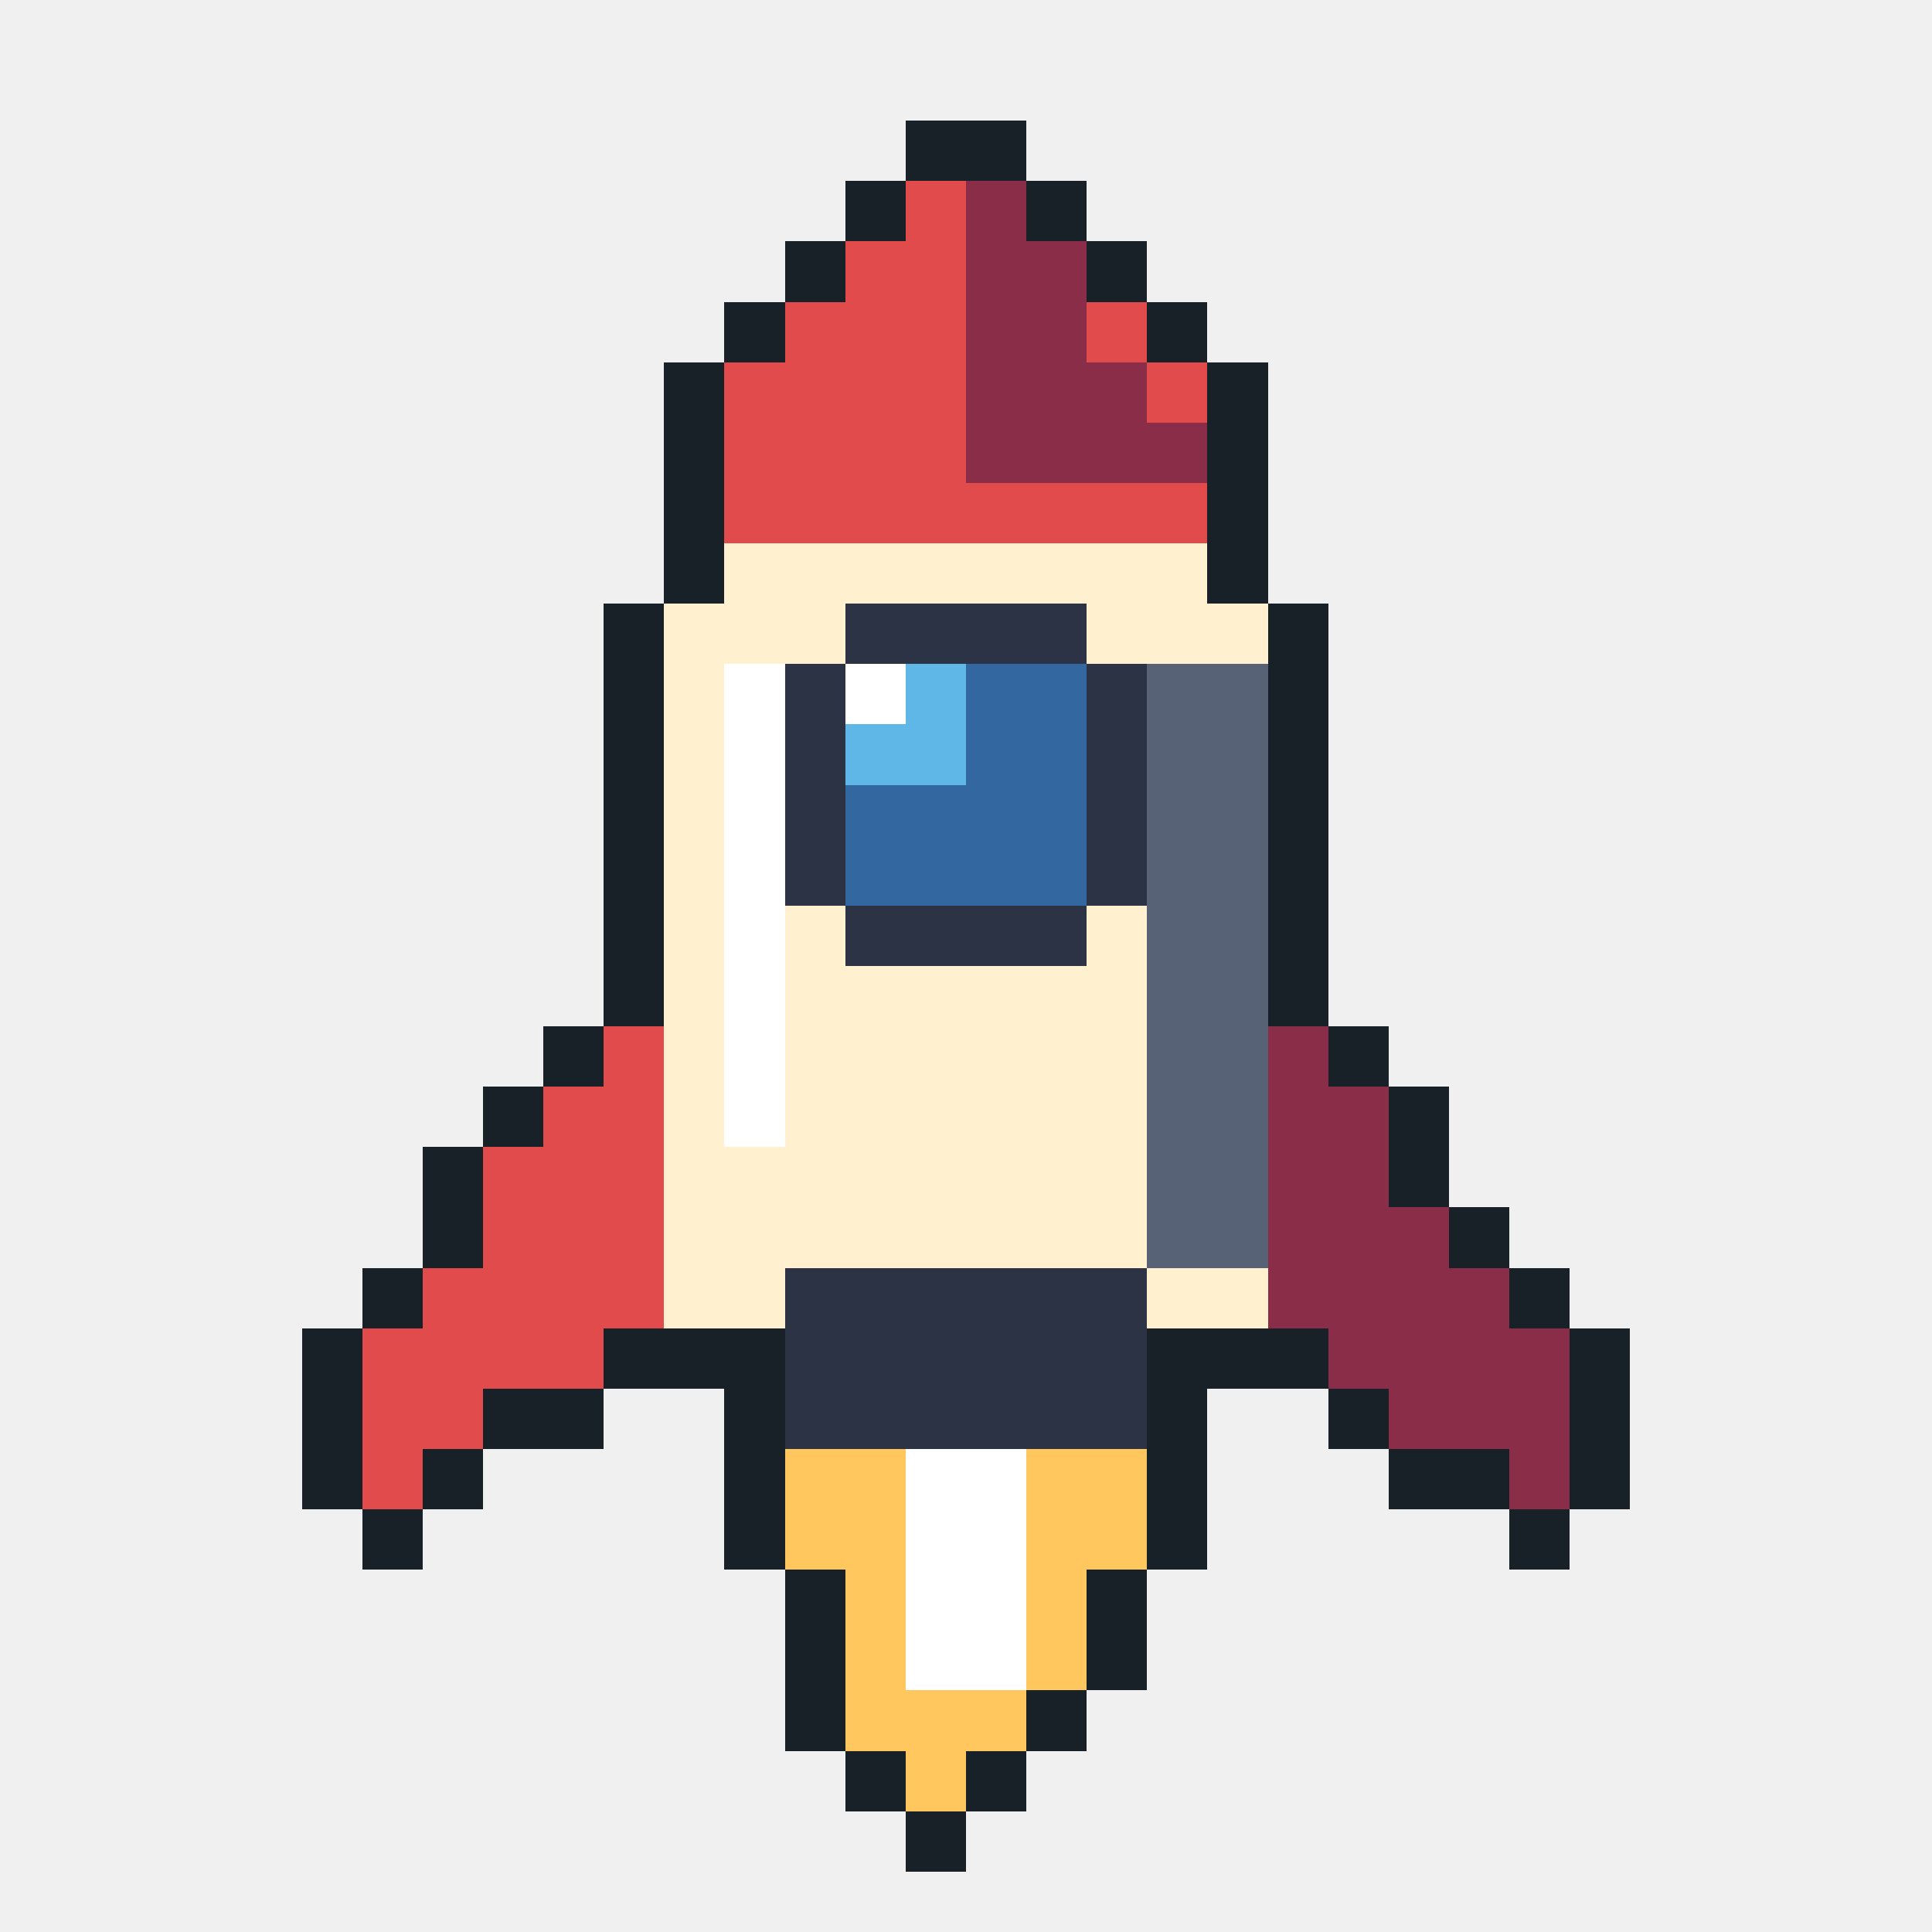
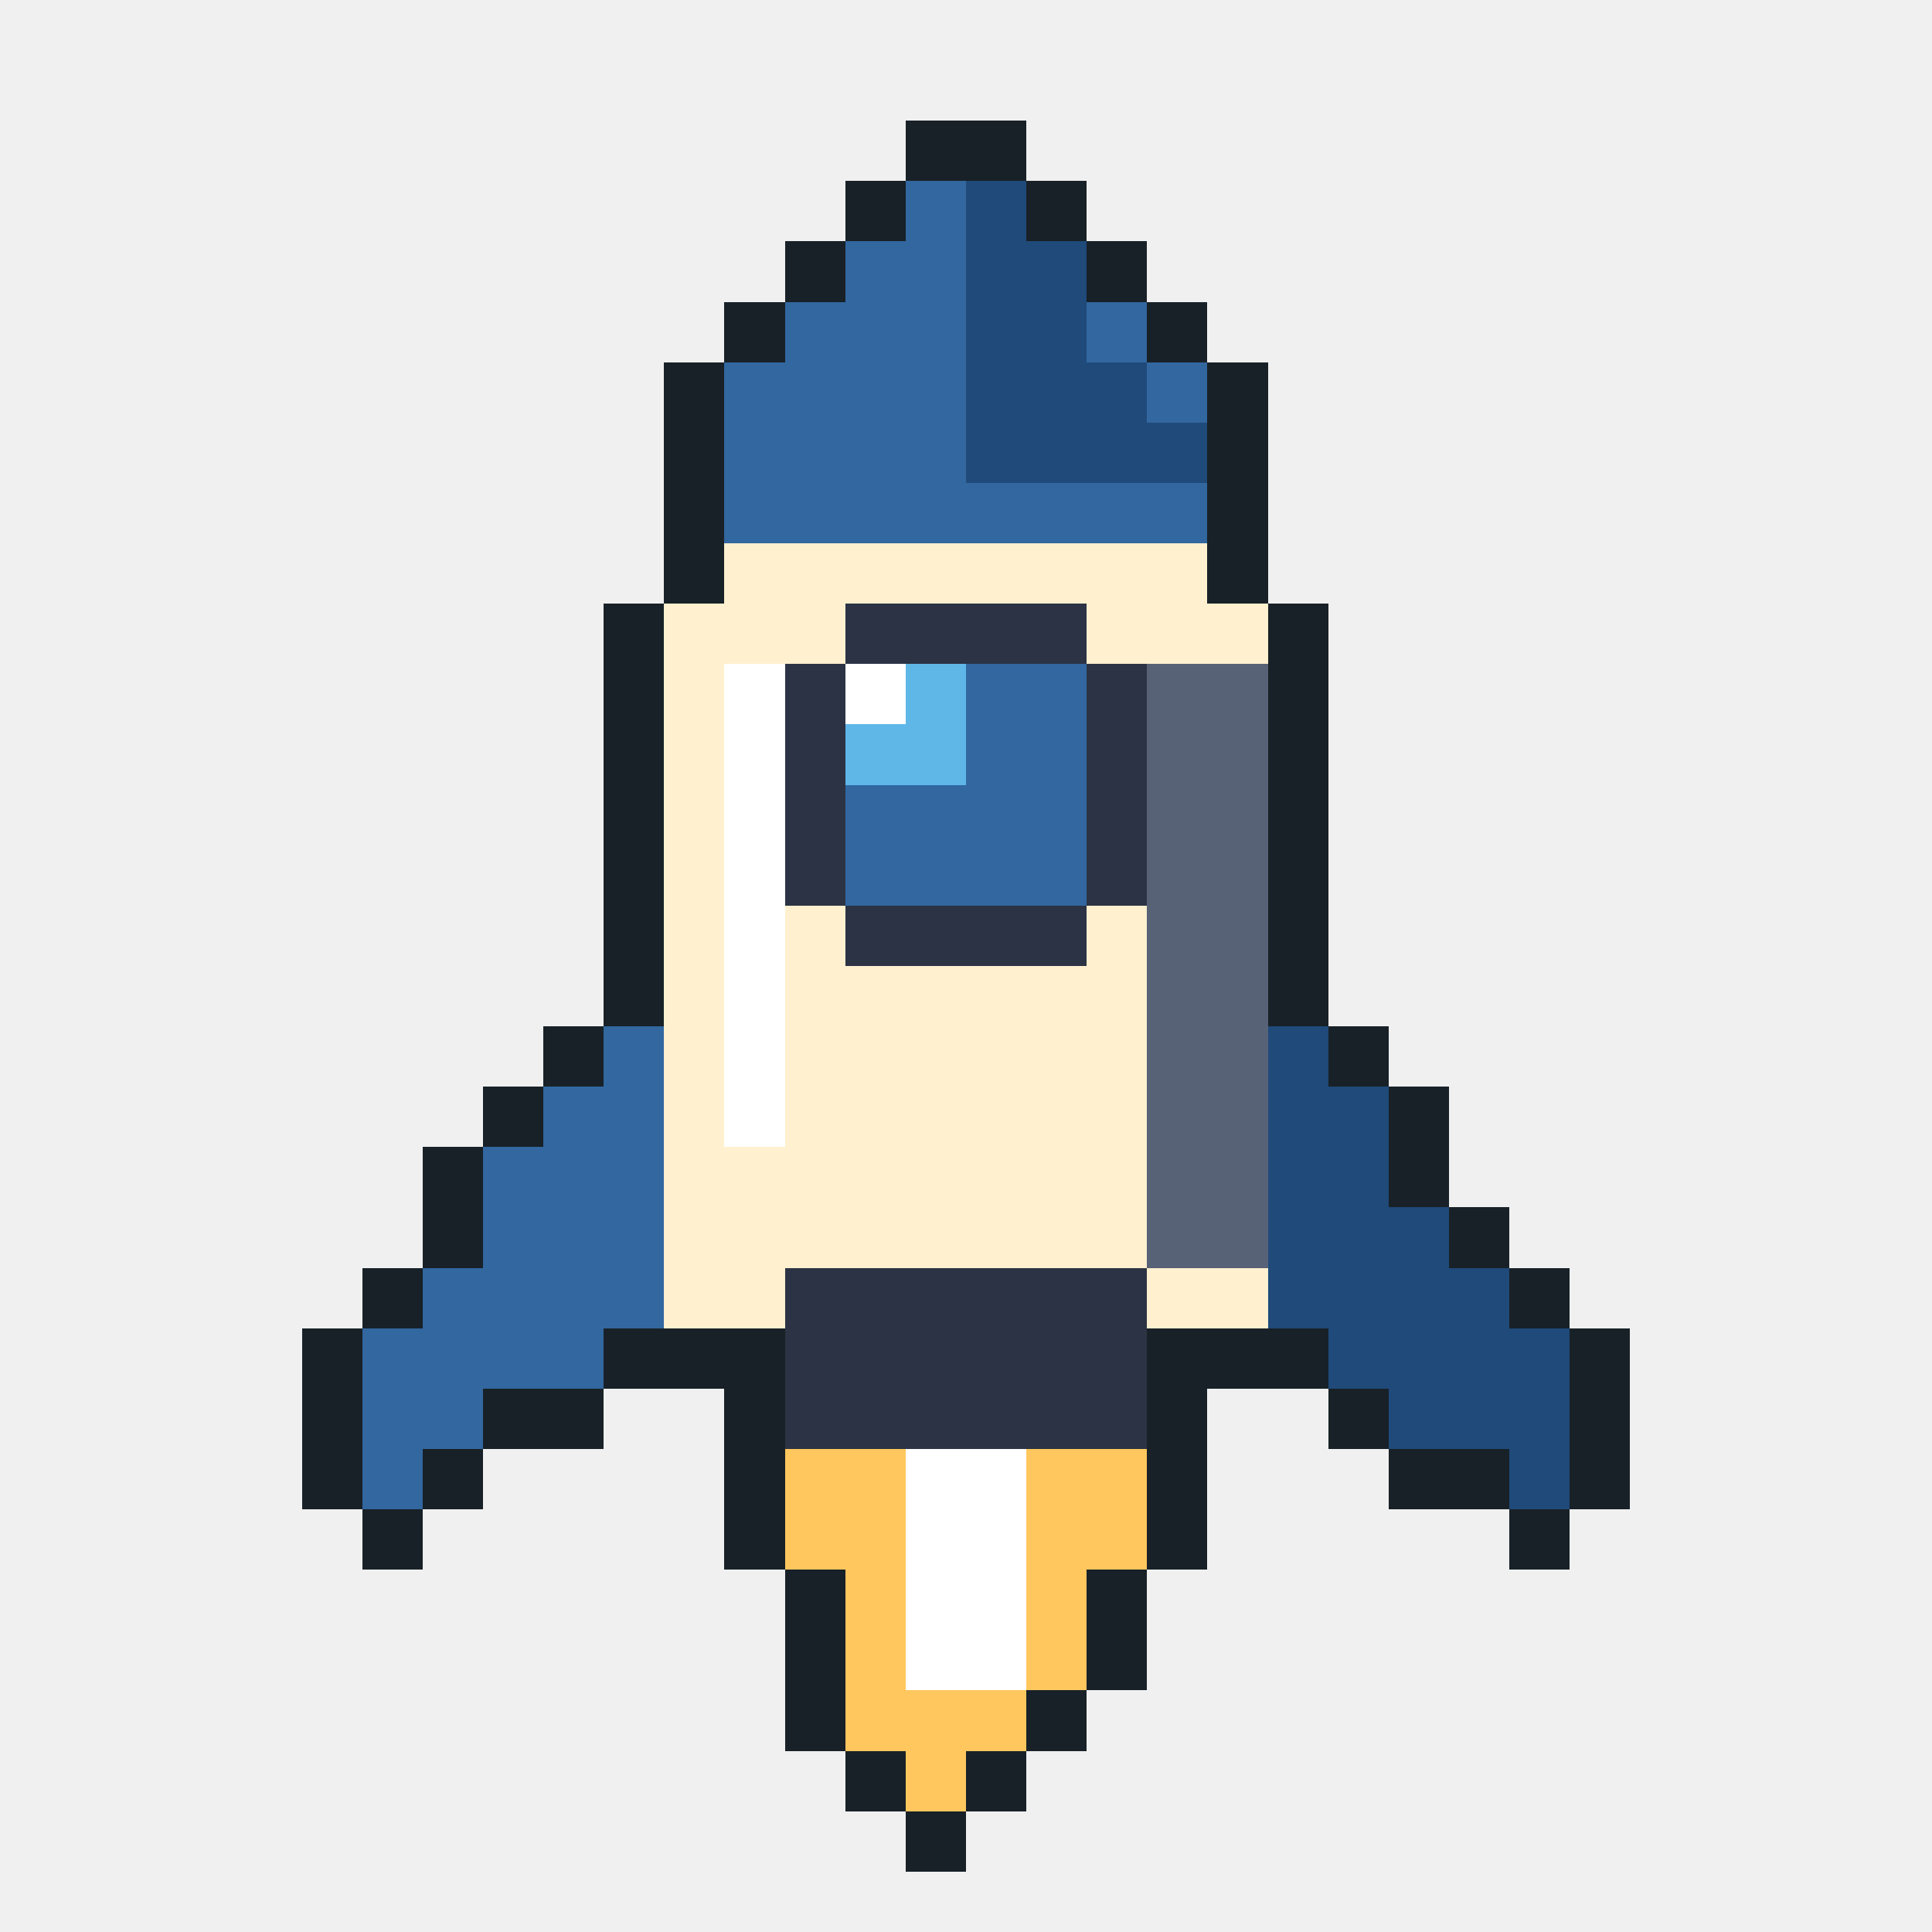
<svg xmlns="http://www.w3.org/2000/svg" width="96" height="96" viewBox="0 0 32 32" shape-rendering="crispEdges">
  <rect x="15" y="2" width="2" height="1" fill="#182127" />
  <rect x="14" y="3" width="1" height="1" fill="#182127" />
-   <rect x="15" y="3" width="1" height="1" fill="#e24b4b" />
-   <rect x="16" y="3" width="1" height="1" fill="#8a2d48" />
+   <rect x="15" y="3" width="1" height="1" fill="#3267a0" />
+   <rect x="16" y="3" width="1" height="1" fill="#1f4a7a" />
  <rect x="17" y="3" width="1" height="1" fill="#182127" />
  <rect x="13" y="4" width="1" height="1" fill="#182127" />
-   <rect x="14" y="4" width="2" height="1" fill="#e24b4b" />
-   <rect x="16" y="4" width="2" height="1" fill="#8a2d48" />
+   <rect x="14" y="4" width="2" height="1" fill="#3267a0" />
+   <rect x="16" y="4" width="2" height="1" fill="#1f4a7a" />
  <rect x="18" y="4" width="1" height="1" fill="#182127" />
  <rect x="12" y="5" width="1" height="1" fill="#182127" />
-   <rect x="13" y="5" width="3" height="1" fill="#e24b4b" />
-   <rect x="16" y="5" width="2" height="1" fill="#8a2d48" />
-   <rect x="18" y="5" width="1" height="1" fill="#e24b4b" />
+   <rect x="13" y="5" width="3" height="1" fill="#3267a0" />
+   <rect x="16" y="5" width="2" height="1" fill="#1f4a7a" />
+   <rect x="18" y="5" width="1" height="1" fill="#3267a0" />
  <rect x="19" y="5" width="1" height="1" fill="#182127" />
  <rect x="11" y="6" width="1" height="1" fill="#182127" />
-   <rect x="12" y="6" width="4" height="1" fill="#e24b4b" />
-   <rect x="16" y="6" width="3" height="1" fill="#8a2d48" />
-   <rect x="19" y="6" width="1" height="1" fill="#e24b4b" />
+   <rect x="12" y="6" width="4" height="1" fill="#3267a0" />
+   <rect x="16" y="6" width="3" height="1" fill="#1f4a7a" />
+   <rect x="19" y="6" width="1" height="1" fill="#3267a0" />
  <rect x="20" y="6" width="1" height="1" fill="#182127" />
  <rect x="11" y="7" width="1" height="1" fill="#182127" />
-   <rect x="12" y="7" width="4" height="1" fill="#e24b4b" />
-   <rect x="16" y="7" width="4" height="1" fill="#8a2d48" />
+   <rect x="12" y="7" width="4" height="1" fill="#3267a0" />
+   <rect x="16" y="7" width="4" height="1" fill="#1f4a7a" />
  <rect x="20" y="7" width="1" height="1" fill="#182127" />
  <rect x="11" y="8" width="1" height="1" fill="#182127" />
-   <rect x="12" y="8" width="8" height="1" fill="#e24b4b" />
+   <rect x="12" y="8" width="8" height="1" fill="#3267a0" />
  <rect x="20" y="8" width="1" height="1" fill="#182127" />
  <rect x="11" y="9" width="1" height="1" fill="#182127" />
  <rect x="12" y="9" width="8" height="1" fill="#fff0cf" />
  <rect x="20" y="9" width="1" height="1" fill="#182127" />
  <rect x="10" y="10" width="1" height="1" fill="#182127" />
  <rect x="11" y="10" width="3" height="1" fill="#fff0cf" />
  <rect x="14" y="10" width="4" height="1" fill="#2c3344" />
  <rect x="18" y="10" width="3" height="1" fill="#fff0cf" />
  <rect x="21" y="10" width="1" height="1" fill="#182127" />
  <rect x="10" y="11" width="1" height="1" fill="#182127" />
  <rect x="11" y="11" width="1" height="1" fill="#fff0cf" />
  <rect x="12" y="11" width="1" height="1" fill="#ffffff" />
  <rect x="13" y="11" width="1" height="1" fill="#2c3344" />
  <rect x="14" y="11" width="1" height="1" fill="#ffffff" />
  <rect x="15" y="11" width="1" height="1" fill="#5fb7e8" />
  <rect x="16" y="11" width="2" height="1" fill="#3267a0" />
  <rect x="18" y="11" width="1" height="1" fill="#2c3344" />
  <rect x="19" y="11" width="2" height="1" fill="#586277" />
  <rect x="21" y="11" width="1" height="1" fill="#182127" />
  <rect x="10" y="12" width="1" height="1" fill="#182127" />
  <rect x="11" y="12" width="1" height="1" fill="#fff0cf" />
  <rect x="12" y="12" width="1" height="1" fill="#ffffff" />
  <rect x="13" y="12" width="1" height="1" fill="#2c3344" />
  <rect x="14" y="12" width="2" height="1" fill="#5fb7e8" />
  <rect x="16" y="12" width="2" height="1" fill="#3267a0" />
  <rect x="18" y="12" width="1" height="1" fill="#2c3344" />
  <rect x="19" y="12" width="2" height="1" fill="#586277" />
  <rect x="21" y="12" width="1" height="1" fill="#182127" />
  <rect x="10" y="13" width="1" height="1" fill="#182127" />
  <rect x="11" y="13" width="1" height="1" fill="#fff0cf" />
  <rect x="12" y="13" width="1" height="1" fill="#ffffff" />
  <rect x="13" y="13" width="1" height="1" fill="#2c3344" />
  <rect x="14" y="13" width="4" height="1" fill="#3267a0" />
  <rect x="18" y="13" width="1" height="1" fill="#2c3344" />
  <rect x="19" y="13" width="2" height="1" fill="#586277" />
  <rect x="21" y="13" width="1" height="1" fill="#182127" />
  <rect x="10" y="14" width="1" height="1" fill="#182127" />
  <rect x="11" y="14" width="1" height="1" fill="#fff0cf" />
  <rect x="12" y="14" width="1" height="1" fill="#ffffff" />
  <rect x="13" y="14" width="1" height="1" fill="#2c3344" />
  <rect x="14" y="14" width="4" height="1" fill="#3267a0" />
  <rect x="18" y="14" width="1" height="1" fill="#2c3344" />
  <rect x="19" y="14" width="2" height="1" fill="#586277" />
  <rect x="21" y="14" width="1" height="1" fill="#182127" />
  <rect x="10" y="15" width="1" height="1" fill="#182127" />
  <rect x="11" y="15" width="1" height="1" fill="#fff0cf" />
  <rect x="12" y="15" width="1" height="1" fill="#ffffff" />
  <rect x="13" y="15" width="1" height="1" fill="#fff0cf" />
  <rect x="14" y="15" width="4" height="1" fill="#2c3344" />
  <rect x="18" y="15" width="1" height="1" fill="#fff0cf" />
  <rect x="19" y="15" width="2" height="1" fill="#586277" />
  <rect x="21" y="15" width="1" height="1" fill="#182127" />
  <rect x="10" y="16" width="1" height="1" fill="#182127" />
  <rect x="11" y="16" width="1" height="1" fill="#fff0cf" />
  <rect x="12" y="16" width="1" height="1" fill="#ffffff" />
  <rect x="13" y="16" width="6" height="1" fill="#fff0cf" />
  <rect x="19" y="16" width="2" height="1" fill="#586277" />
  <rect x="21" y="16" width="1" height="1" fill="#182127" />
  <rect x="9" y="17" width="1" height="1" fill="#182127" />
-   <rect x="10" y="17" width="1" height="1" fill="#e24b4b" />
+   <rect x="10" y="17" width="1" height="1" fill="#3267a0" />
  <rect x="11" y="17" width="1" height="1" fill="#fff0cf" />
  <rect x="12" y="17" width="1" height="1" fill="#ffffff" />
  <rect x="13" y="17" width="6" height="1" fill="#fff0cf" />
  <rect x="19" y="17" width="2" height="1" fill="#586277" />
-   <rect x="21" y="17" width="1" height="1" fill="#8a2d48" />
+   <rect x="21" y="17" width="1" height="1" fill="#1f4a7a" />
  <rect x="22" y="17" width="1" height="1" fill="#182127" />
  <rect x="8" y="18" width="1" height="1" fill="#182127" />
-   <rect x="9" y="18" width="2" height="1" fill="#e24b4b" />
+   <rect x="9" y="18" width="2" height="1" fill="#3267a0" />
  <rect x="11" y="18" width="1" height="1" fill="#fff0cf" />
  <rect x="12" y="18" width="1" height="1" fill="#ffffff" />
  <rect x="13" y="18" width="6" height="1" fill="#fff0cf" />
  <rect x="19" y="18" width="2" height="1" fill="#586277" />
-   <rect x="21" y="18" width="2" height="1" fill="#8a2d48" />
+   <rect x="21" y="18" width="2" height="1" fill="#1f4a7a" />
  <rect x="23" y="18" width="1" height="1" fill="#182127" />
  <rect x="7" y="19" width="1" height="1" fill="#182127" />
-   <rect x="8" y="19" width="3" height="1" fill="#e24b4b" />
+   <rect x="8" y="19" width="3" height="1" fill="#3267a0" />
  <rect x="11" y="19" width="8" height="1" fill="#fff0cf" />
  <rect x="19" y="19" width="2" height="1" fill="#586277" />
-   <rect x="21" y="19" width="2" height="1" fill="#8a2d48" />
+   <rect x="21" y="19" width="2" height="1" fill="#1f4a7a" />
  <rect x="23" y="19" width="1" height="1" fill="#182127" />
  <rect x="7" y="20" width="1" height="1" fill="#182127" />
-   <rect x="8" y="20" width="3" height="1" fill="#e24b4b" />
+   <rect x="8" y="20" width="3" height="1" fill="#3267a0" />
  <rect x="11" y="20" width="8" height="1" fill="#fff0cf" />
  <rect x="19" y="20" width="2" height="1" fill="#586277" />
-   <rect x="21" y="20" width="3" height="1" fill="#8a2d48" />
+   <rect x="21" y="20" width="3" height="1" fill="#1f4a7a" />
  <rect x="24" y="20" width="1" height="1" fill="#182127" />
  <rect x="6" y="21" width="1" height="1" fill="#182127" />
-   <rect x="7" y="21" width="4" height="1" fill="#e24b4b" />
+   <rect x="7" y="21" width="4" height="1" fill="#3267a0" />
  <rect x="11" y="21" width="2" height="1" fill="#fff0cf" />
  <rect x="13" y="21" width="6" height="1" fill="#2c3344" />
  <rect x="19" y="21" width="2" height="1" fill="#fff0cf" />
-   <rect x="21" y="21" width="4" height="1" fill="#8a2d48" />
+   <rect x="21" y="21" width="4" height="1" fill="#1f4a7a" />
  <rect x="25" y="21" width="1" height="1" fill="#182127" />
  <rect x="5" y="22" width="1" height="1" fill="#182127" />
-   <rect x="6" y="22" width="4" height="1" fill="#e24b4b" />
+   <rect x="6" y="22" width="4" height="1" fill="#3267a0" />
  <rect x="10" y="22" width="3" height="1" fill="#182127" />
  <rect x="13" y="22" width="6" height="1" fill="#2c3344" />
  <rect x="19" y="22" width="3" height="1" fill="#182127" />
-   <rect x="22" y="22" width="4" height="1" fill="#8a2d48" />
+   <rect x="22" y="22" width="4" height="1" fill="#1f4a7a" />
  <rect x="26" y="22" width="1" height="1" fill="#182127" />
  <rect x="5" y="23" width="1" height="1" fill="#182127" />
-   <rect x="6" y="23" width="2" height="1" fill="#e24b4b" />
+   <rect x="6" y="23" width="2" height="1" fill="#3267a0" />
  <rect x="8" y="23" width="2" height="1" fill="#182127" />
  <rect x="12" y="23" width="1" height="1" fill="#182127" />
  <rect x="13" y="23" width="6" height="1" fill="#2c3344" />
  <rect x="19" y="23" width="1" height="1" fill="#182127" />
  <rect x="22" y="23" width="1" height="1" fill="#182127" />
-   <rect x="23" y="23" width="3" height="1" fill="#8a2d48" />
+   <rect x="23" y="23" width="3" height="1" fill="#1f4a7a" />
  <rect x="26" y="23" width="1" height="1" fill="#182127" />
  <rect x="5" y="24" width="1" height="1" fill="#182127" />
-   <rect x="6" y="24" width="1" height="1" fill="#e24b4b" />
+   <rect x="6" y="24" width="1" height="1" fill="#3267a0" />
  <rect x="7" y="24" width="1" height="1" fill="#182127" />
  <rect x="12" y="24" width="1" height="1" fill="#182127" />
  <rect x="13" y="24" width="2" height="1" fill="#ffc75e" />
  <rect x="15" y="24" width="2" height="1" fill="#ffffff" />
  <rect x="17" y="24" width="2" height="1" fill="#ffc75e" />
  <rect x="19" y="24" width="1" height="1" fill="#182127" />
  <rect x="23" y="24" width="2" height="1" fill="#182127" />
-   <rect x="25" y="24" width="1" height="1" fill="#8a2d48" />
+   <rect x="25" y="24" width="1" height="1" fill="#1f4a7a" />
  <rect x="26" y="24" width="1" height="1" fill="#182127" />
  <rect x="6" y="25" width="1" height="1" fill="#182127" />
  <rect x="12" y="25" width="1" height="1" fill="#182127" />
  <rect x="13" y="25" width="2" height="1" fill="#ffc75e" />
  <rect x="15" y="25" width="2" height="1" fill="#ffffff" />
  <rect x="17" y="25" width="2" height="1" fill="#ffc75e" />
  <rect x="19" y="25" width="1" height="1" fill="#182127" />
  <rect x="25" y="25" width="1" height="1" fill="#182127" />
  <rect x="13" y="26" width="1" height="1" fill="#182127" />
  <rect x="14" y="26" width="1" height="1" fill="#ffc75e" />
  <rect x="15" y="26" width="2" height="1" fill="#ffffff" />
  <rect x="17" y="26" width="1" height="1" fill="#ffc75e" />
  <rect x="18" y="26" width="1" height="1" fill="#182127" />
  <rect x="13" y="27" width="1" height="1" fill="#182127" />
  <rect x="14" y="27" width="1" height="1" fill="#ffc75e" />
  <rect x="15" y="27" width="2" height="1" fill="#ffffff" />
  <rect x="17" y="27" width="1" height="1" fill="#ffc75e" />
  <rect x="18" y="27" width="1" height="1" fill="#182127" />
  <rect x="13" y="28" width="1" height="1" fill="#182127" />
  <rect x="14" y="28" width="3" height="1" fill="#ffc75e" />
  <rect x="17" y="28" width="1" height="1" fill="#182127" />
  <rect x="14" y="29" width="1" height="1" fill="#182127" />
  <rect x="15" y="29" width="1" height="1" fill="#ffc75e" />
  <rect x="16" y="29" width="1" height="1" fill="#182127" />
  <rect x="15" y="30" width="1" height="1" fill="#182127" />
</svg>
